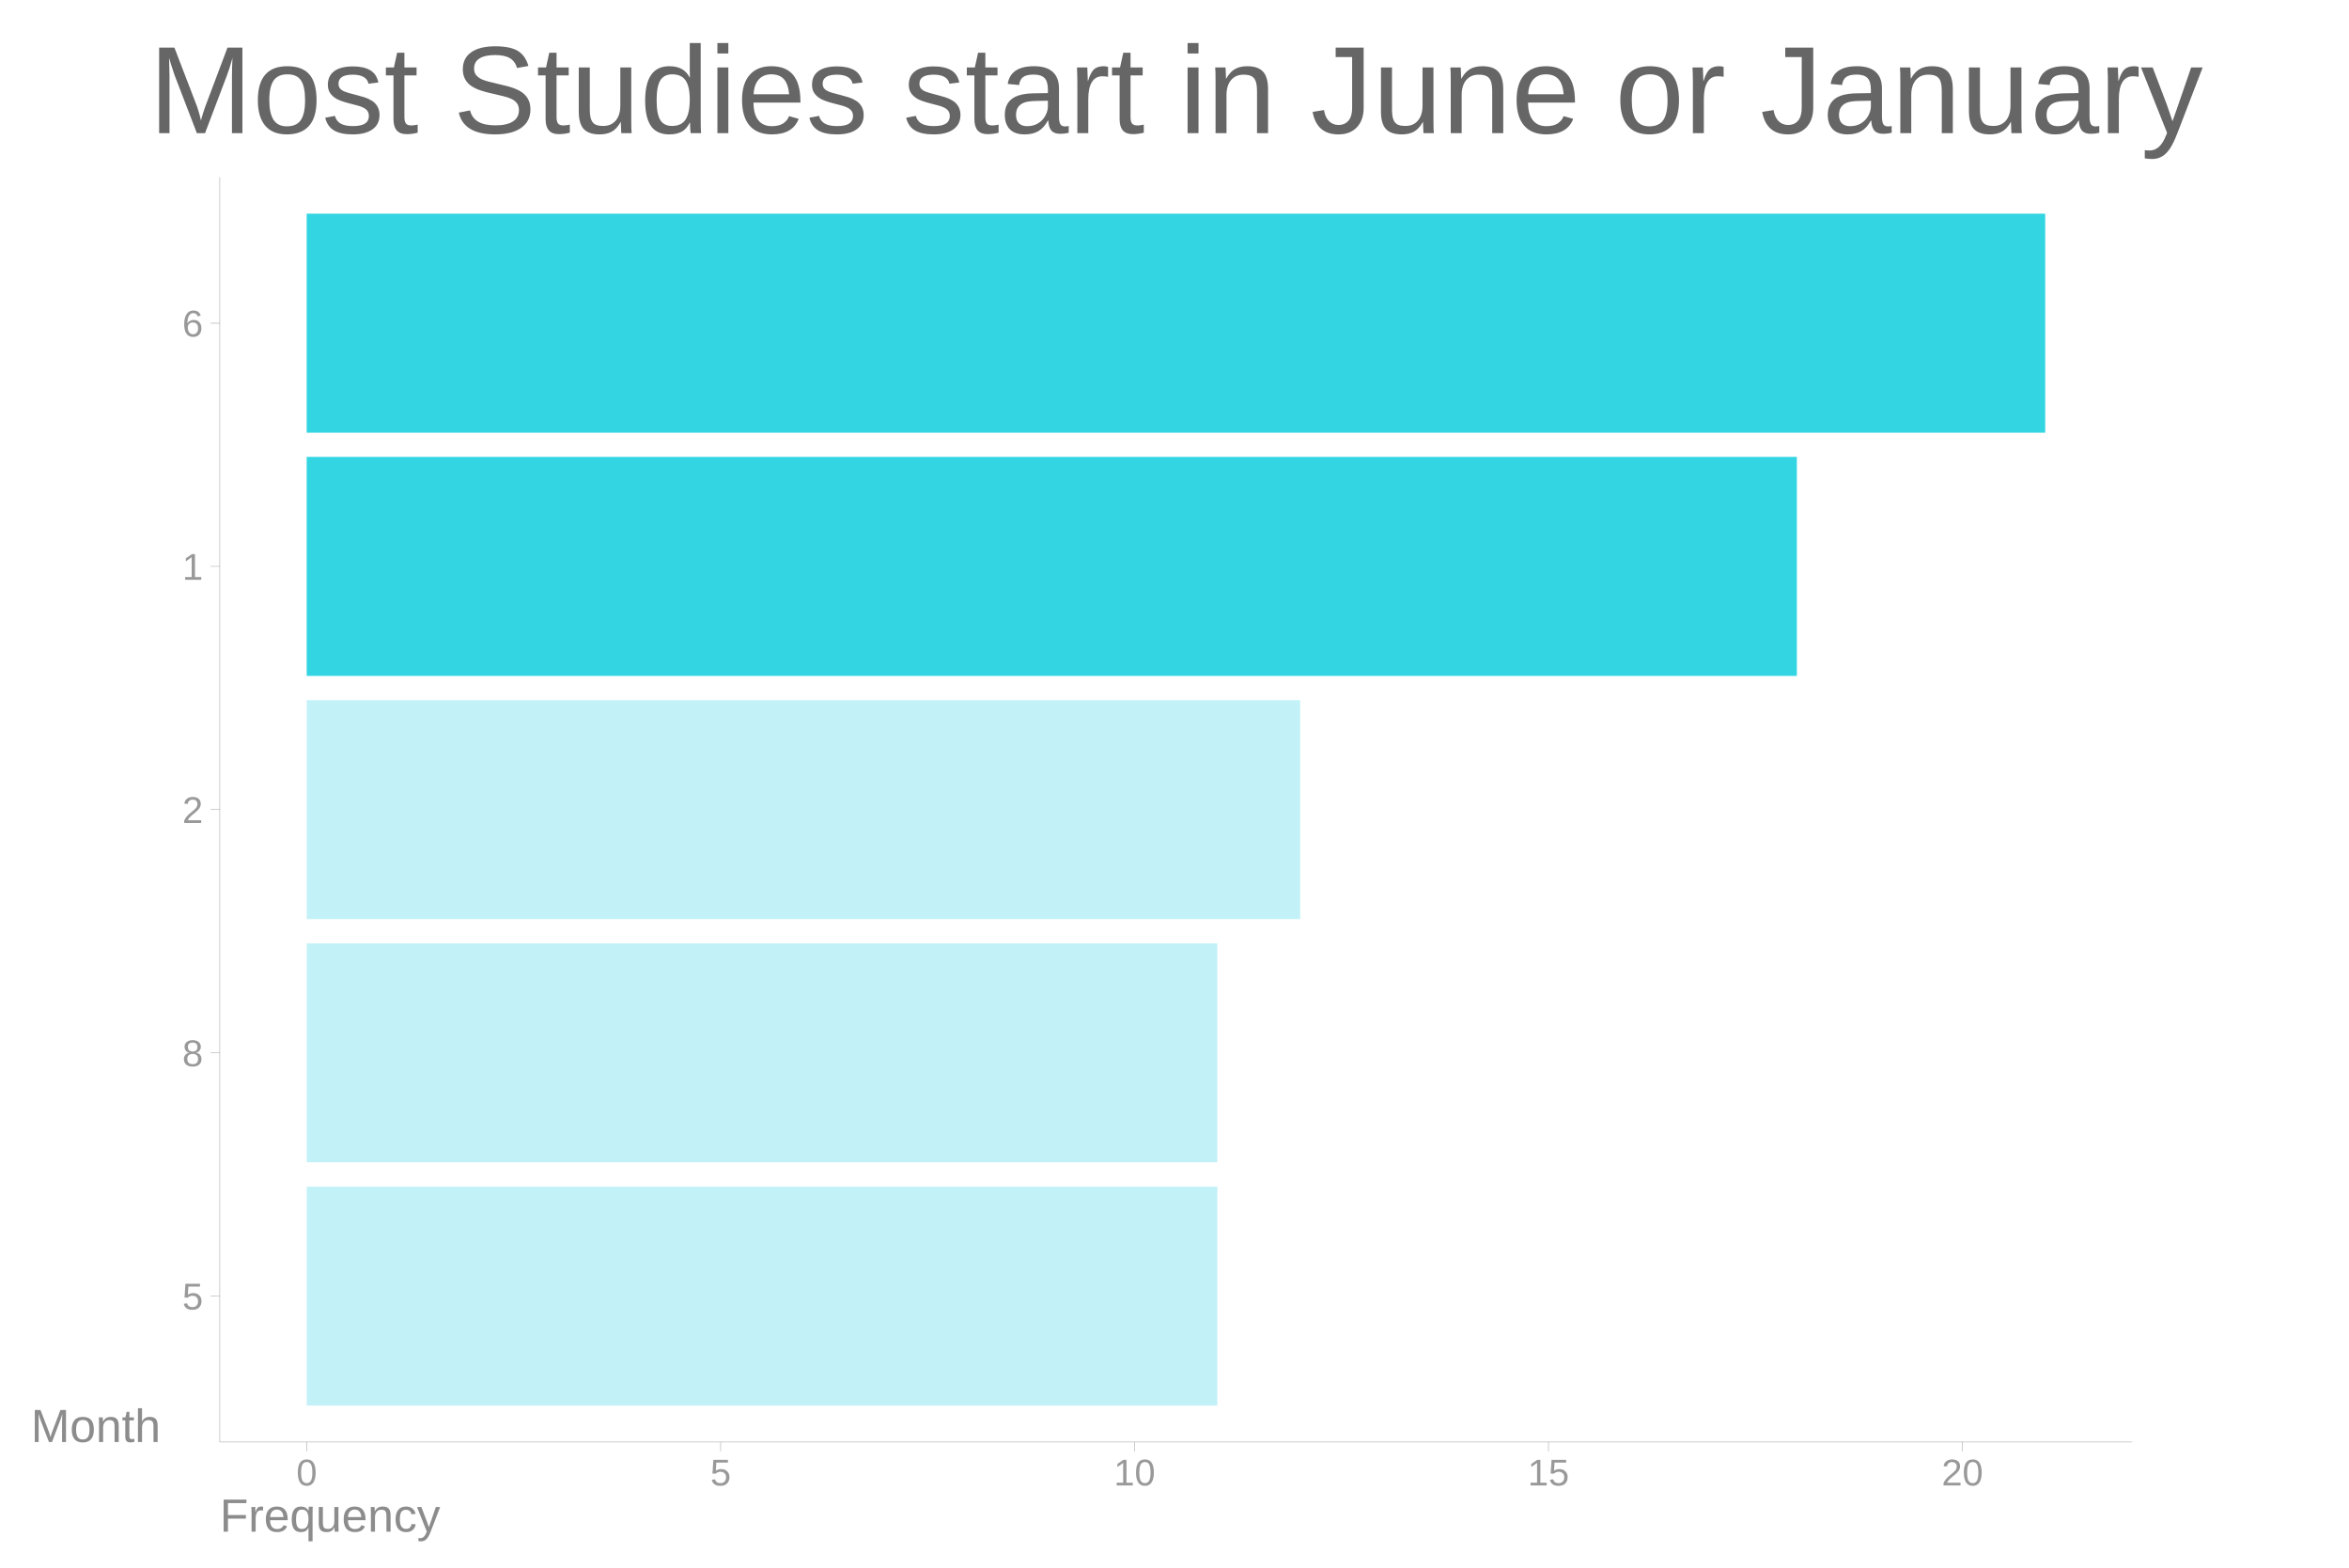
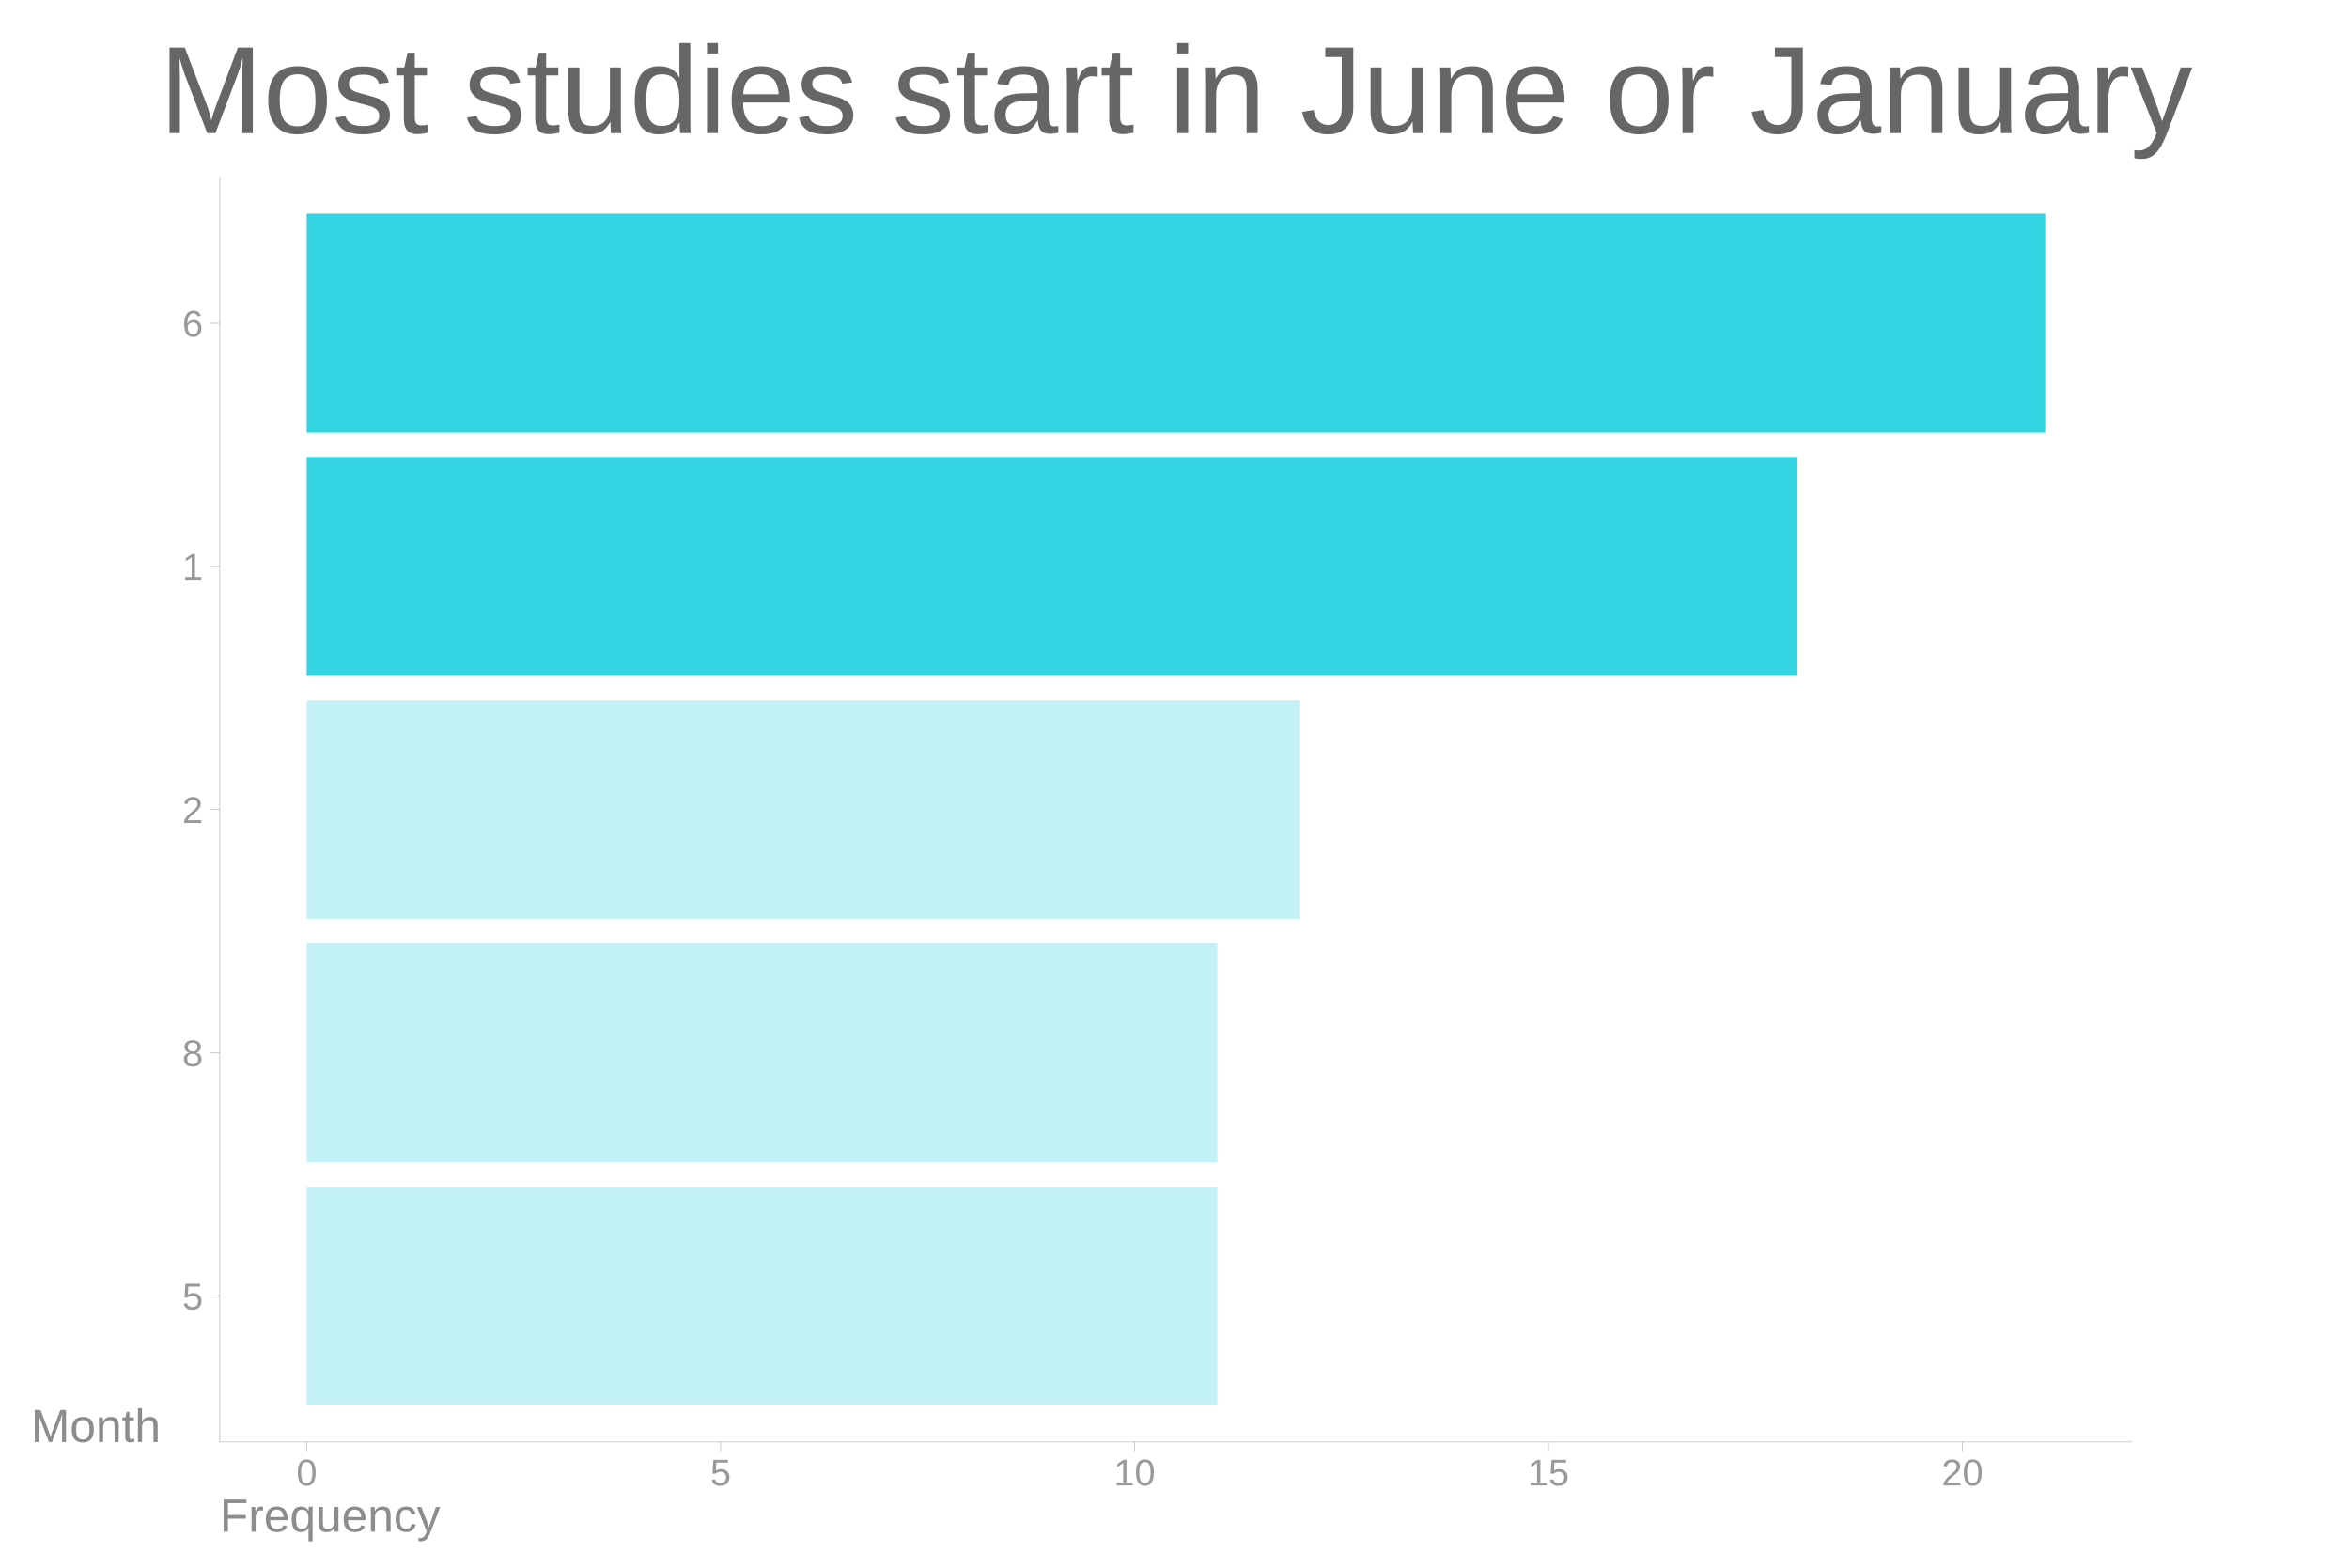
<svg xmlns="http://www.w3.org/2000/svg" class="svglite" width="755.16pt" height="504.00pt" viewBox="0 0 755.16 504.00">
  <defs>
    <style type="text/css">
    .svglite line, .svglite polyline, .svglite polygon, .svglite path, .svglite rect, .svglite circle {
      fill: none;
      stroke: #000000;
      stroke-linecap: round;
      stroke-linejoin: round;
      stroke-miterlimit: 10.00;
    }
    .svglite text {
      white-space: pre;
    }
  </style>
  </defs>
  <rect width="100%" height="100%" style="stroke: none; fill: none;" />
  <defs>
    <clipPath id="cpMC4wMHw3NTUuMTZ8MC4wMHw1MDQuMDA=">
      <rect x="0.00" y="0.00" width="755.16" height="504.00" />
    </clipPath>
  </defs>
  <g clip-path="url(#cpMC4wMHw3NTUuMTZ8MC4wMHw1MDQuMDA=)">
</g>
  <defs>
    <clipPath id="cpNzAuNjZ8Njg1LjQyfDU2Ljk5fDQ2My42NA==">
      <rect x="70.66" y="56.99" width="614.76" height="406.65" />
    </clipPath>
  </defs>
  <g clip-path="url(#cpNzAuNjZ8Njg1LjQyfDU2Ljk5fDQ2My42NA==)">
    <rect x="98.61" y="68.72" width="558.87" height="70.38" style="stroke-width: 1.07; stroke: none; stroke-linecap: square; stroke-linejoin: miter; fill: #C2F2F7;" />
    <rect x="98.61" y="146.92" width="479.03" height="70.38" style="stroke-width: 1.07; stroke: none; stroke-linecap: square; stroke-linejoin: miter; fill: #C2F2F7;" />
    <rect x="98.61" y="225.12" width="319.36" height="70.38" style="stroke-width: 1.07; stroke: none; stroke-linecap: square; stroke-linejoin: miter; fill: #C2F2F7;" />
    <rect x="98.61" y="381.53" width="292.74" height="70.38" style="stroke-width: 1.07; stroke: none; stroke-linecap: square; stroke-linejoin: miter; fill: #C2F2F7;" />
    <rect x="98.61" y="303.32" width="292.74" height="70.38" style="stroke-width: 1.07; stroke: none; stroke-linecap: square; stroke-linejoin: miter; fill: #C2F2F7;" />
    <rect x="98.61" y="68.72" width="558.87" height="70.38" style="stroke-width: 1.07; stroke: none; stroke-linecap: square; stroke-linejoin: miter; fill: #34D5E3;" />
    <rect x="98.61" y="146.92" width="479.03" height="70.38" style="stroke-width: 1.07; stroke: none; stroke-linecap: square; stroke-linejoin: miter; fill: #34D5E3;" />
  </g>
  <g clip-path="url(#cpMC4wMHw3NTUuMTZ8MC4wMHw1MDQuMDA=)">
    <polyline points="70.66,463.64 70.66,56.99 " style="stroke-width: 0.15; stroke: #999999; stroke-linecap: butt;" />
    <text x="65.28" y="421.02" text-anchor="end" style="font-size: 12.00px;fill: #999999; font-family: &quot;Arial&quot;;" textLength="6.67px" lengthAdjust="spacingAndGlyphs">5</text>
    <text x="65.28" y="342.81" text-anchor="end" style="font-size: 12.00px;fill: #999999; font-family: &quot;Arial&quot;;" textLength="6.67px" lengthAdjust="spacingAndGlyphs">8</text>
    <text x="65.28" y="264.61" text-anchor="end" style="font-size: 12.00px;fill: #999999; font-family: &quot;Arial&quot;;" textLength="6.67px" lengthAdjust="spacingAndGlyphs">2</text>
    <text x="65.28" y="186.41" text-anchor="end" style="font-size: 12.00px;fill: #999999; font-family: &quot;Arial&quot;;" textLength="6.67px" lengthAdjust="spacingAndGlyphs">1</text>
    <text x="65.28" y="108.21" text-anchor="end" style="font-size: 12.00px;fill: #999999; font-family: &quot;Arial&quot;;" textLength="6.67px" lengthAdjust="spacingAndGlyphs">6</text>
    <polyline points="67.68,416.72 70.66,416.72 " style="stroke-width: 0.15; stroke: #999999; stroke-linecap: butt;" />
    <polyline points="67.68,338.52 70.66,338.52 " style="stroke-width: 0.15; stroke: #999999; stroke-linecap: butt;" />
    <polyline points="67.68,260.31 70.66,260.31 " style="stroke-width: 0.15; stroke: #999999; stroke-linecap: butt;" />
    <polyline points="67.68,182.11 70.66,182.11 " style="stroke-width: 0.15; stroke: #999999; stroke-linecap: butt;" />
    <polyline points="67.68,103.91 70.66,103.91 " style="stroke-width: 0.15; stroke: #999999; stroke-linecap: butt;" />
    <polyline points="70.66,463.64 685.42,463.64 " style="stroke-width: 0.15; stroke: #999999; stroke-linecap: butt;" />
    <polyline points="98.61,466.63 98.61,463.64 " style="stroke-width: 0.15; stroke: #999999; stroke-linecap: butt;" />
    <polyline points="231.67,466.63 231.67,463.64 " style="stroke-width: 0.15; stroke: #999999; stroke-linecap: butt;" />
    <polyline points="364.74,466.63 364.74,463.64 " style="stroke-width: 0.15; stroke: #999999; stroke-linecap: butt;" />
    <polyline points="497.80,466.63 497.80,463.64 " style="stroke-width: 0.15; stroke: #999999; stroke-linecap: butt;" />
    <polyline points="630.87,466.63 630.87,463.64 " style="stroke-width: 0.15; stroke: #999999; stroke-linecap: butt;" />
    <text x="98.61" y="477.61" text-anchor="middle" style="font-size: 12.00px;fill: #999999; font-family: &quot;Arial&quot;;" textLength="6.67px" lengthAdjust="spacingAndGlyphs">0</text>
    <text x="231.67" y="477.61" text-anchor="middle" style="font-size: 12.00px;fill: #999999; font-family: &quot;Arial&quot;;" textLength="6.67px" lengthAdjust="spacingAndGlyphs">5</text>
    <text x="364.74" y="477.61" text-anchor="middle" style="font-size: 12.00px;fill: #999999; font-family: &quot;Arial&quot;;" textLength="13.35px" lengthAdjust="spacingAndGlyphs">10</text>
    <text x="497.80" y="477.61" text-anchor="middle" style="font-size: 12.00px;fill: #999999; font-family: &quot;Arial&quot;;" textLength="13.35px" lengthAdjust="spacingAndGlyphs">15</text>
    <text x="630.87" y="477.61" text-anchor="middle" style="font-size: 12.00px;fill: #999999; font-family: &quot;Arial&quot;;" textLength="13.35px" lengthAdjust="spacingAndGlyphs">20</text>
    <text x="70.66" y="492.46" style="font-size: 15.00px;fill: #8C8C8C; font-family: &quot;Arial&quot;;" textLength="70.85px" lengthAdjust="spacingAndGlyphs">Frequency</text>
    <text x="30.80" y="463.64" text-anchor="middle" style="font-size: 15.00px;fill: #8C8C8C; font-family: &quot;Arial&quot;;" textLength="41.67px" lengthAdjust="spacingAndGlyphs">Month</text>
-     <text x="378.04" y="42.82" text-anchor="middle" style="font-size: 40.00px;fill: #666666; font-family: &quot;Arial&quot;;" textLength="660.38px" lengthAdjust="spacingAndGlyphs">Most Studies start in June or January</text>
+     <text x="378.04" y="42.82" text-anchor="middle" style="font-size: 40.00px;fill: #666666; font-family: &quot;Arial&quot;;" textLength="653.70px" lengthAdjust="spacingAndGlyphs">Most studies start in June or January</text>
  </g>
</svg>
